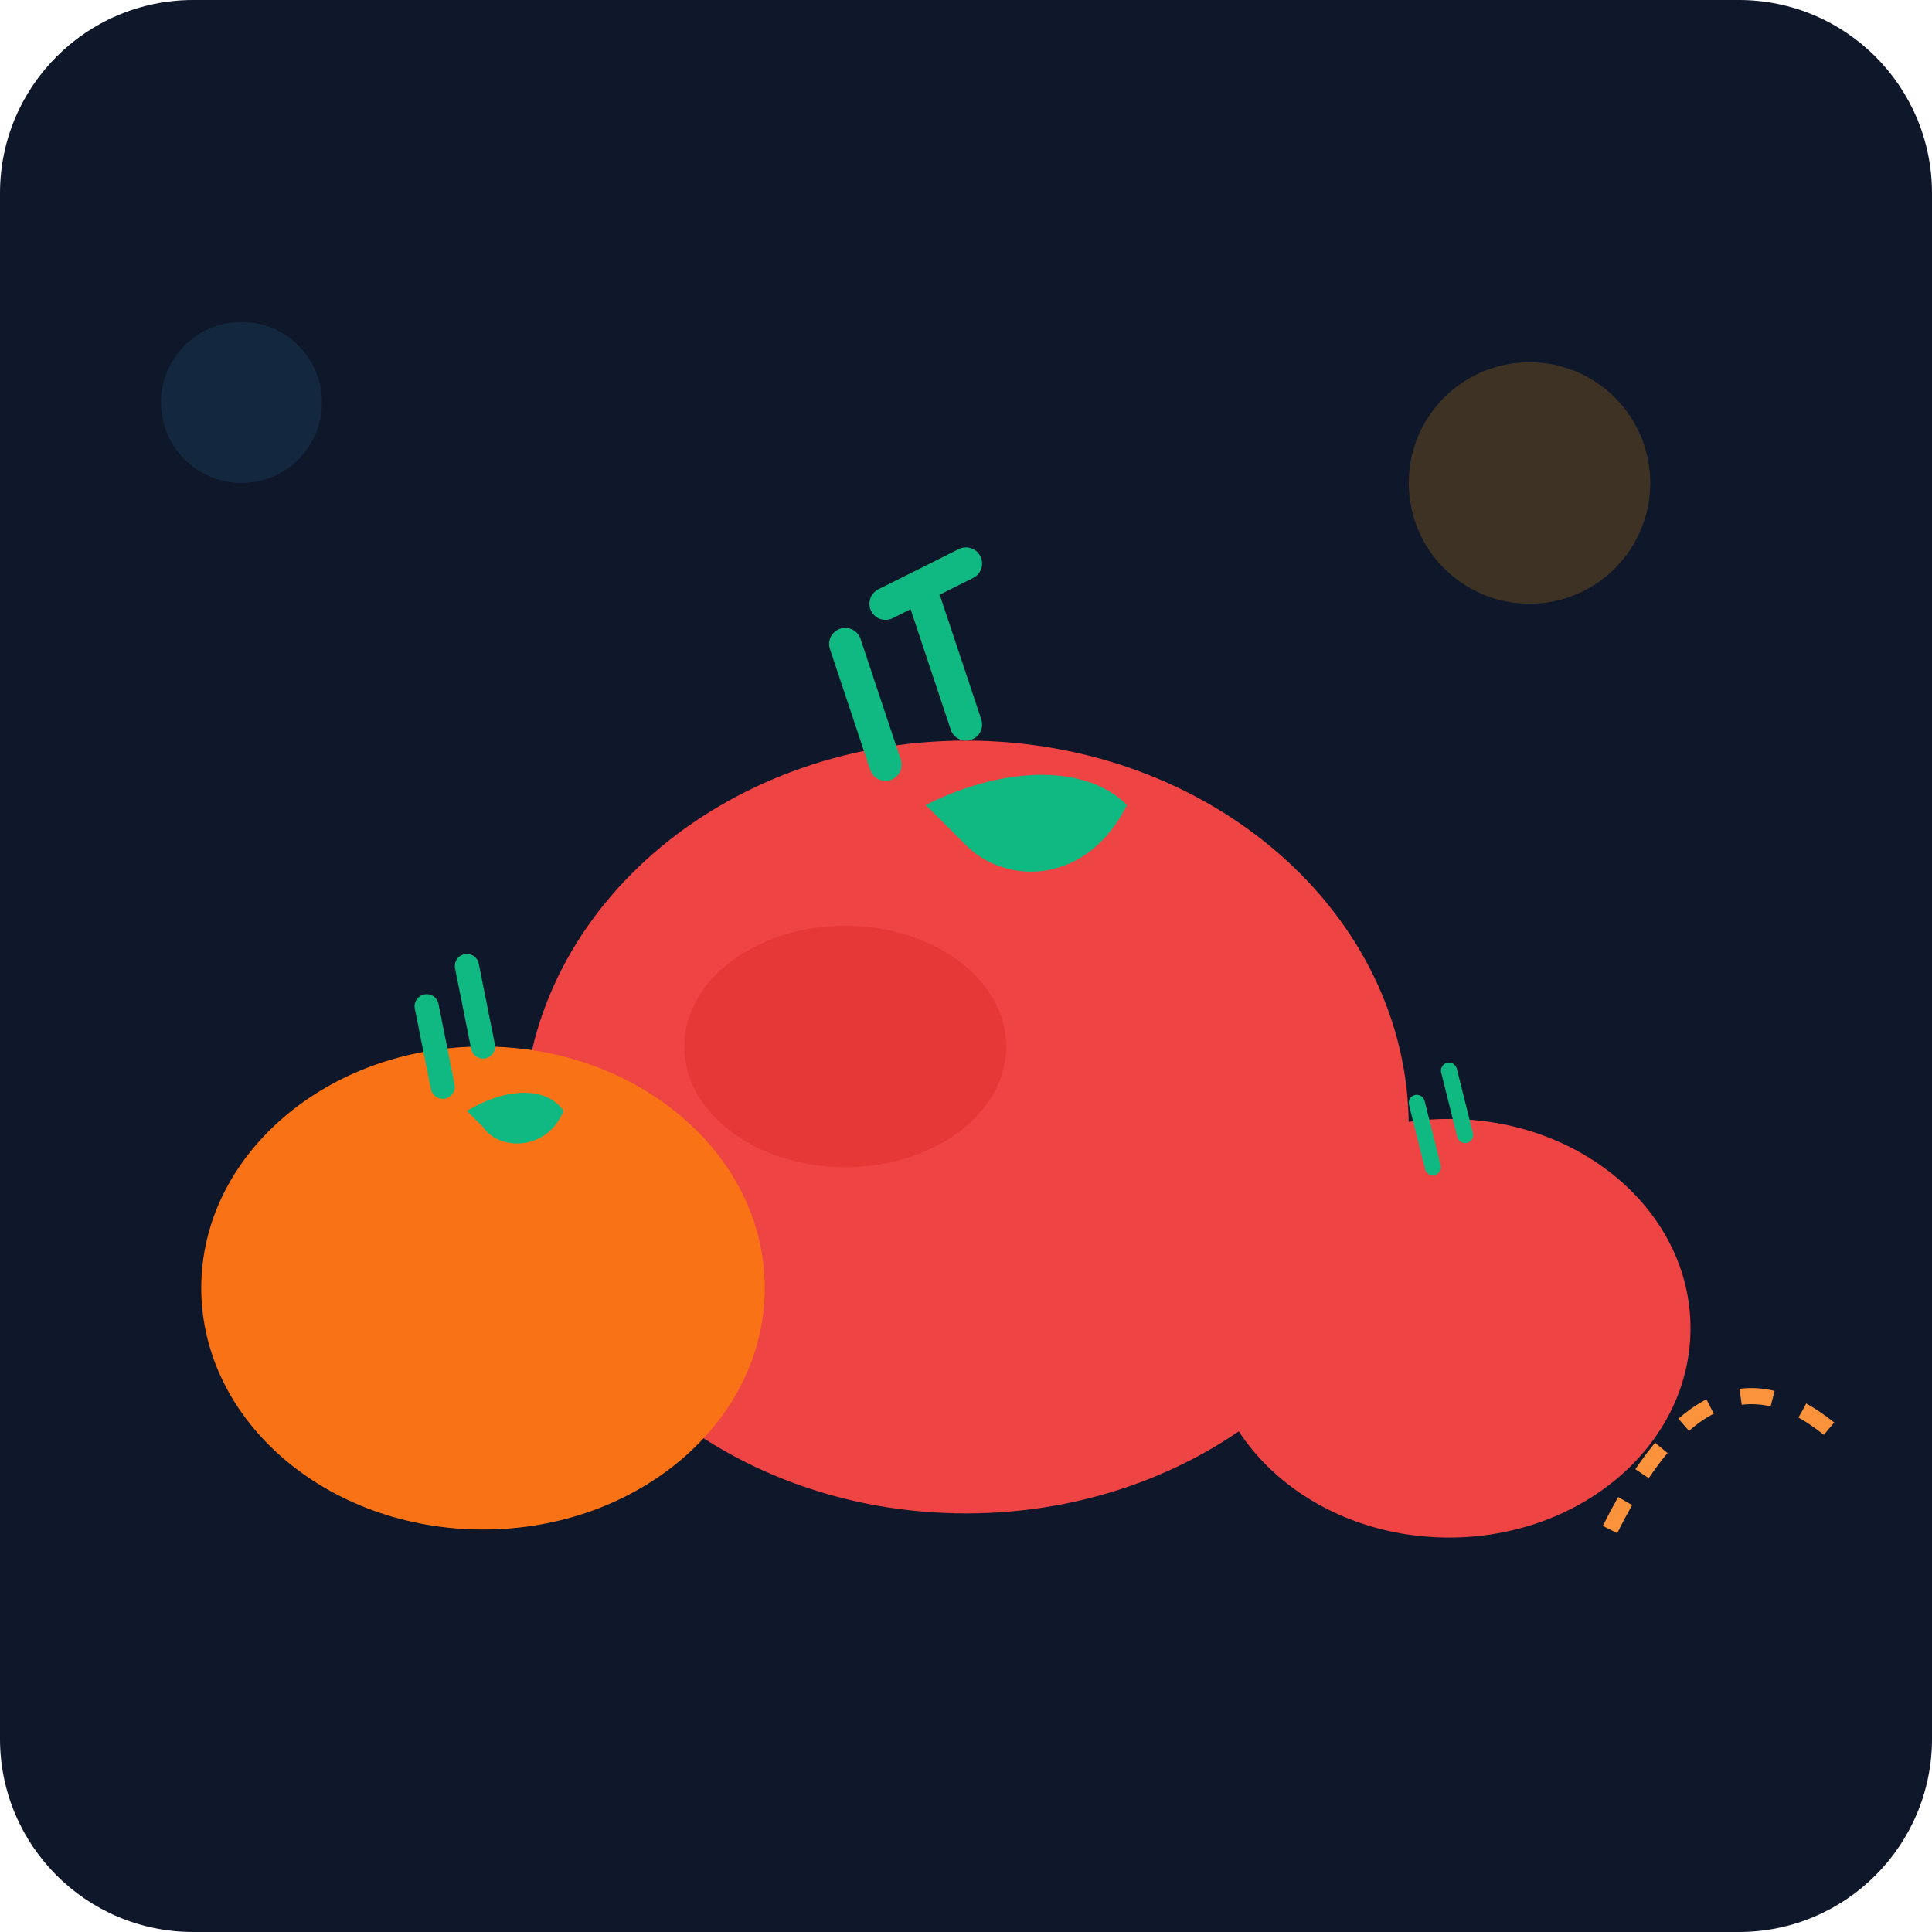
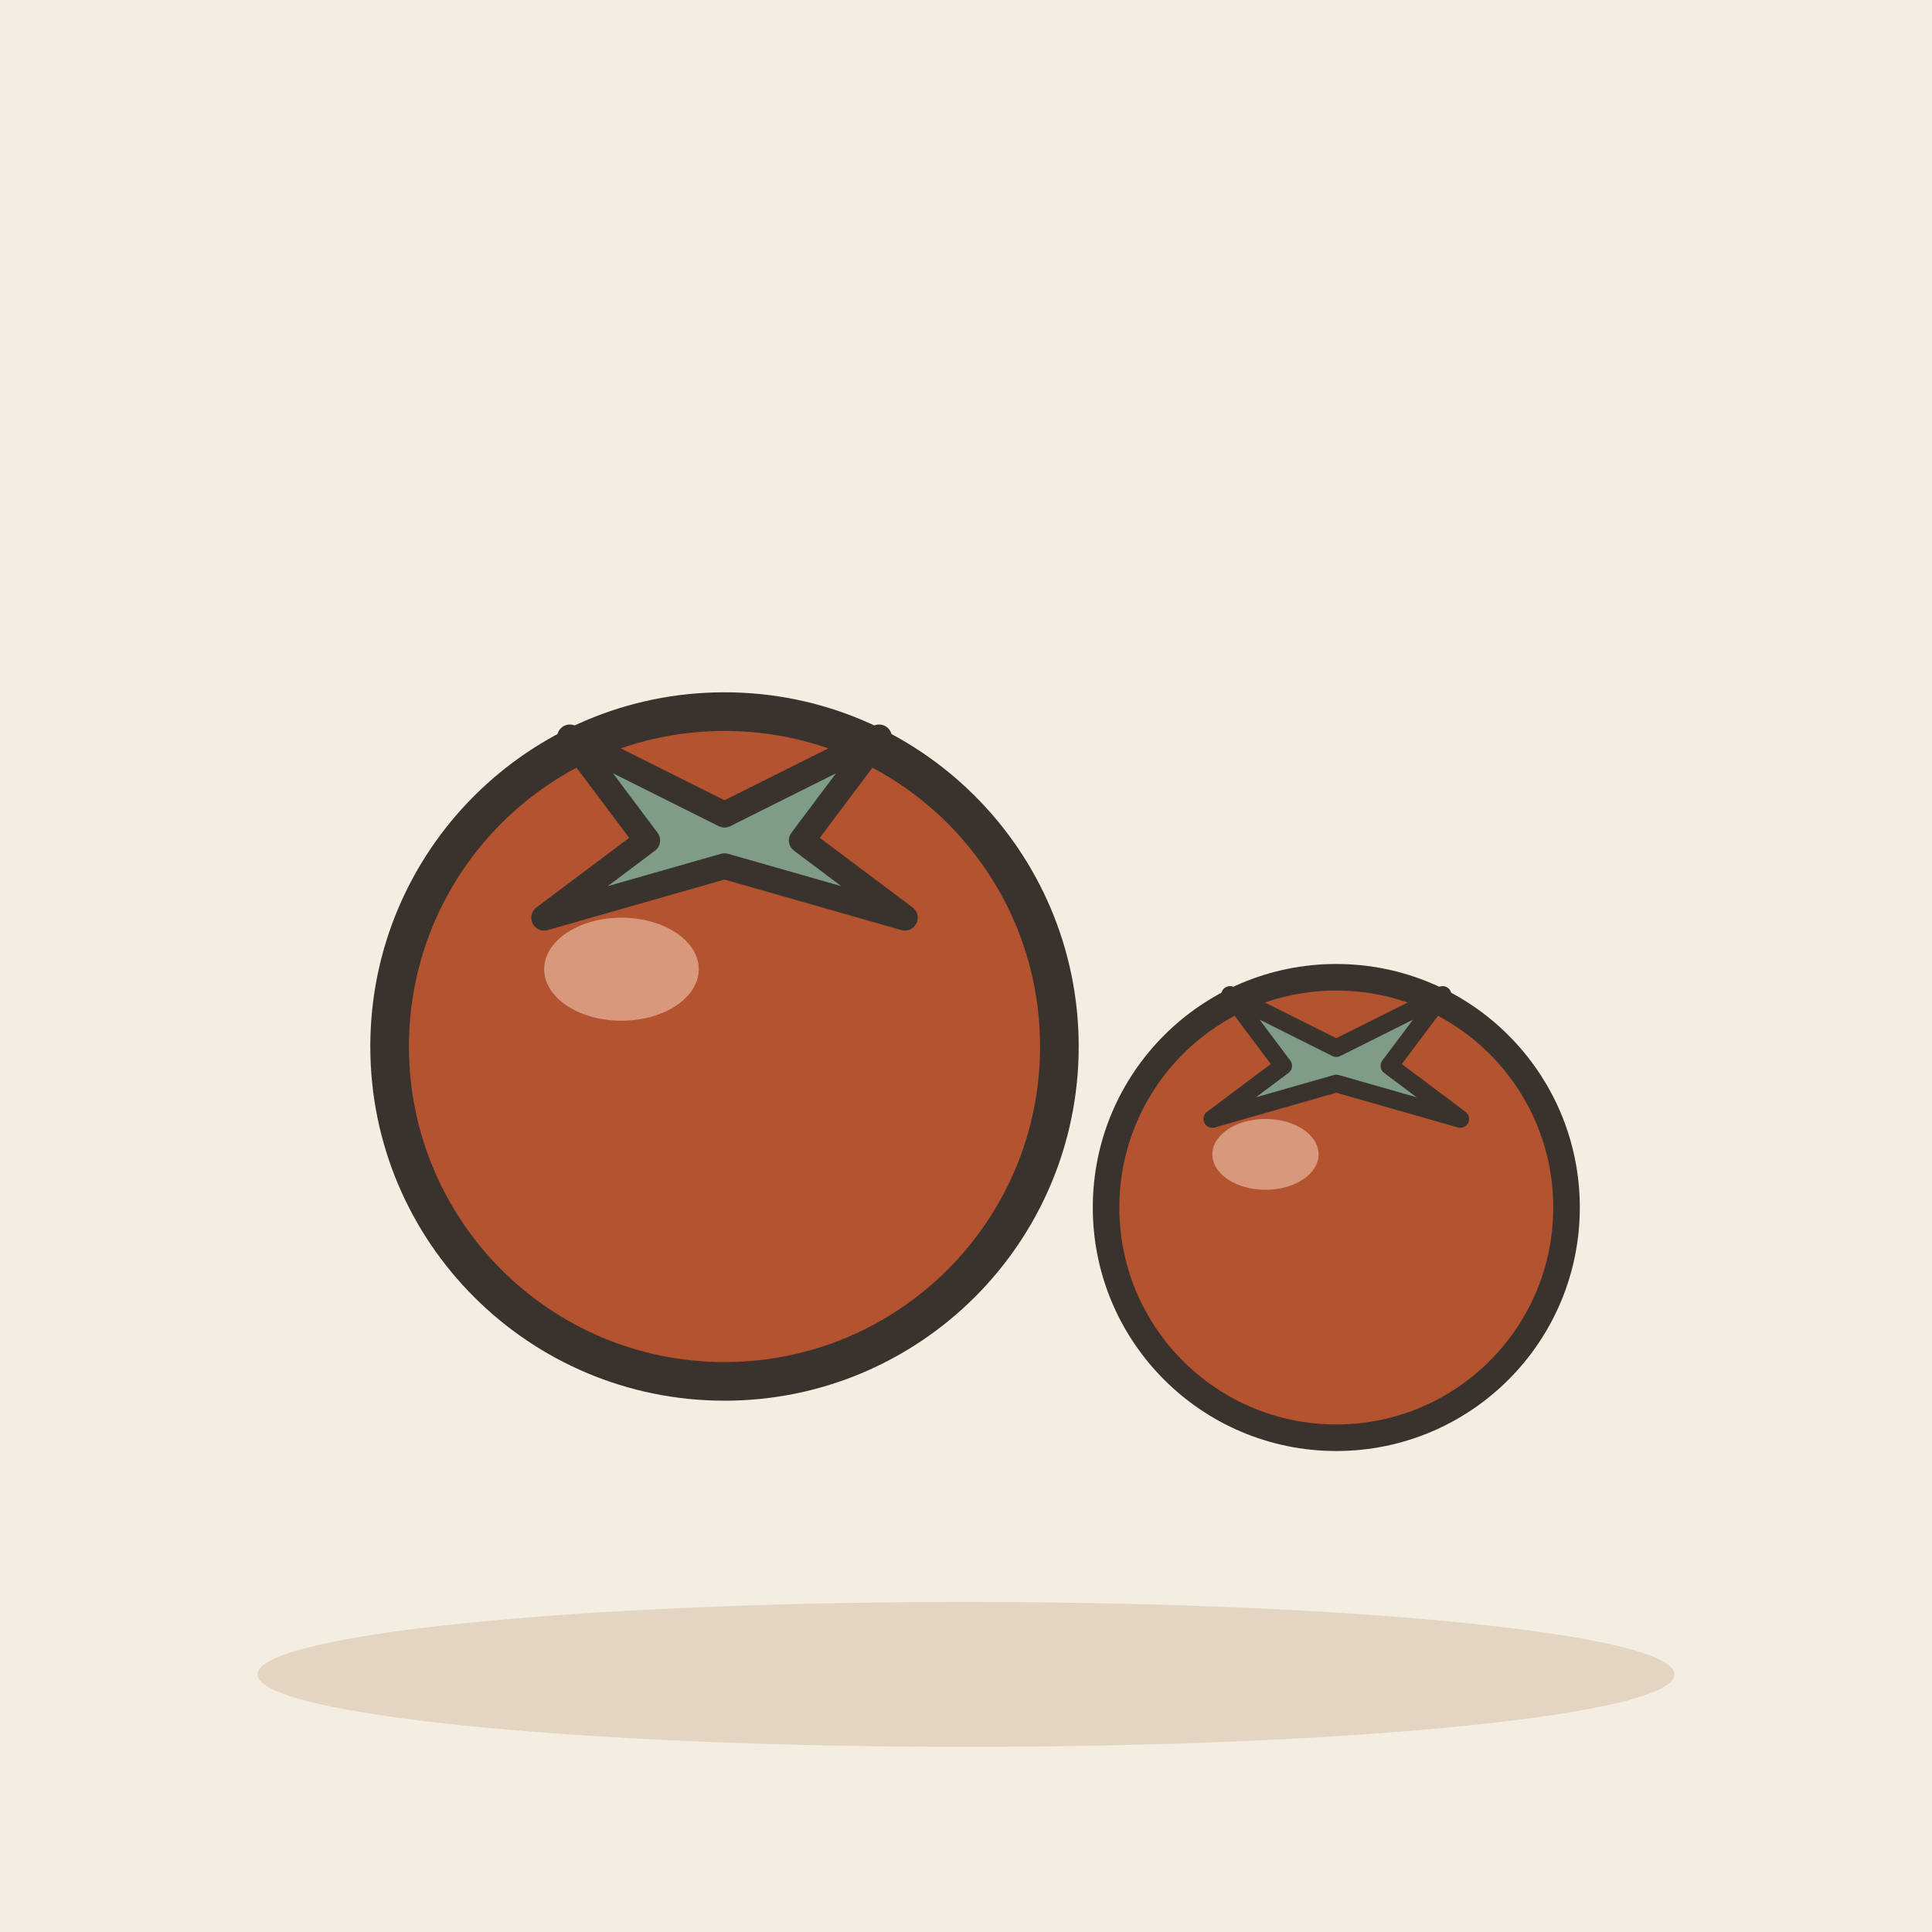
- <svg xmlns="http://www.w3.org/2000/svg" viewBox="0 0 240 240">
-   <defs>
-     <linearGradient id="bg" x1="0" y1="0" x2="0" y2="240">
-       <stop offset="0%" stop-color="#0f172a" />
-       <stop offset="100%" stop-color="#1e293b" />
-     </linearGradient>
-   </defs>
-   <rect width="240" height="240" rx="24" fill="url(#bg)" />
-   <path d="M40 180h160v40H40z" fill="#0f172a" opacity="0.3" />
-   <g transform="translate(120, 140)">
-     <ellipse cx="0" cy="0" rx="55" ry="48" fill="#ef4444" />
-     <ellipse cx="-15" cy="-10" rx="20" ry="15" fill="#dc2626" opacity="0.4" />
-     <path d="M-10 -45 l-5 -15 m10 -5 l5 15 m0 -20 l-10 5" stroke="#10b981" stroke-width="4" stroke-linecap="round" />
-     <path d="M-5 -40 c10 -5 20 -5 25 0 c-5 10 -15 10 -20 5" fill="#10b981" />
+ <svg xmlns="http://www.w3.org/2000/svg" viewBox="0 0 240 240" data-style="editorial">
+   <rect width="240" height="240" fill="#F4EDE2" />
+   <ellipse cx="120" cy="208" rx="88" ry="9" fill="#E3D5C1" />
+   <g transform="translate(90 130) scale(1.6 1.6)">
+     <circle cx="0" cy="0" r="26" fill="#B4532F" stroke="#3A332D" stroke-width="3" stroke-linecap="round" stroke-linejoin="round" />
+     <path d="M-12 -24L0 -18L12 -24L6 -16L14 -10L0 -14L-14 -10L-6 -16Z" fill="#7E9C86" stroke="#3A332D" stroke-width="2" stroke-linecap="round" stroke-linejoin="round" />
+     <ellipse cx="-8" cy="-6" rx="6" ry="4" fill="#F0C7AE" opacity="0.6" />
  </g>
-   <g transform="translate(60, 160)">
-     <ellipse cx="0" cy="0" rx="35" ry="30" fill="#f97316" />
-     <path d="M-5 -25 l-2 -10 m5 -5 l2 10" stroke="#10b981" stroke-width="3" stroke-linecap="round" />
-     <path d="M-2 -22 c5 -3 10 -3 12 0 c-2 5 -8 5 -10 2" fill="#10b981" />
+   <g transform="translate(166 150) scale(1.1 1.1)">
+     <circle cx="0" cy="0" r="26" fill="#B4532F" stroke="#3A332D" stroke-width="3" stroke-linecap="round" stroke-linejoin="round" />
+     <path d="M-12 -24L0 -18L12 -24L6 -16L14 -10L0 -14L-14 -10L-6 -16Z" fill="#7E9C86" stroke="#3A332D" stroke-width="2" stroke-linecap="round" stroke-linejoin="round" />
+     <ellipse cx="-8" cy="-6" rx="6" ry="4" fill="#F0C7AE" opacity="0.6" />
  </g>
-   <g transform="translate(180, 165)">
-     <ellipse cx="0" cy="0" rx="30" ry="26" fill="#ef4444" />
-     <path d="M-2 -20 l-2 -8 m4 -4 l2 8" stroke="#10b981" stroke-width="2" stroke-linecap="round" />
-   </g>
-   <circle cx="190" cy="60" r="15" fill="#f59e0b" opacity="0.2" />
-   <circle cx="30" cy="50" r="10" fill="#38bdf8" opacity="0.1" />
-   <path d="M200 190 c10 -20 20 -20 30 -10" stroke="#fb923c" stroke-width="2" fill="none" stroke-dasharray="4 4" />
</svg>
